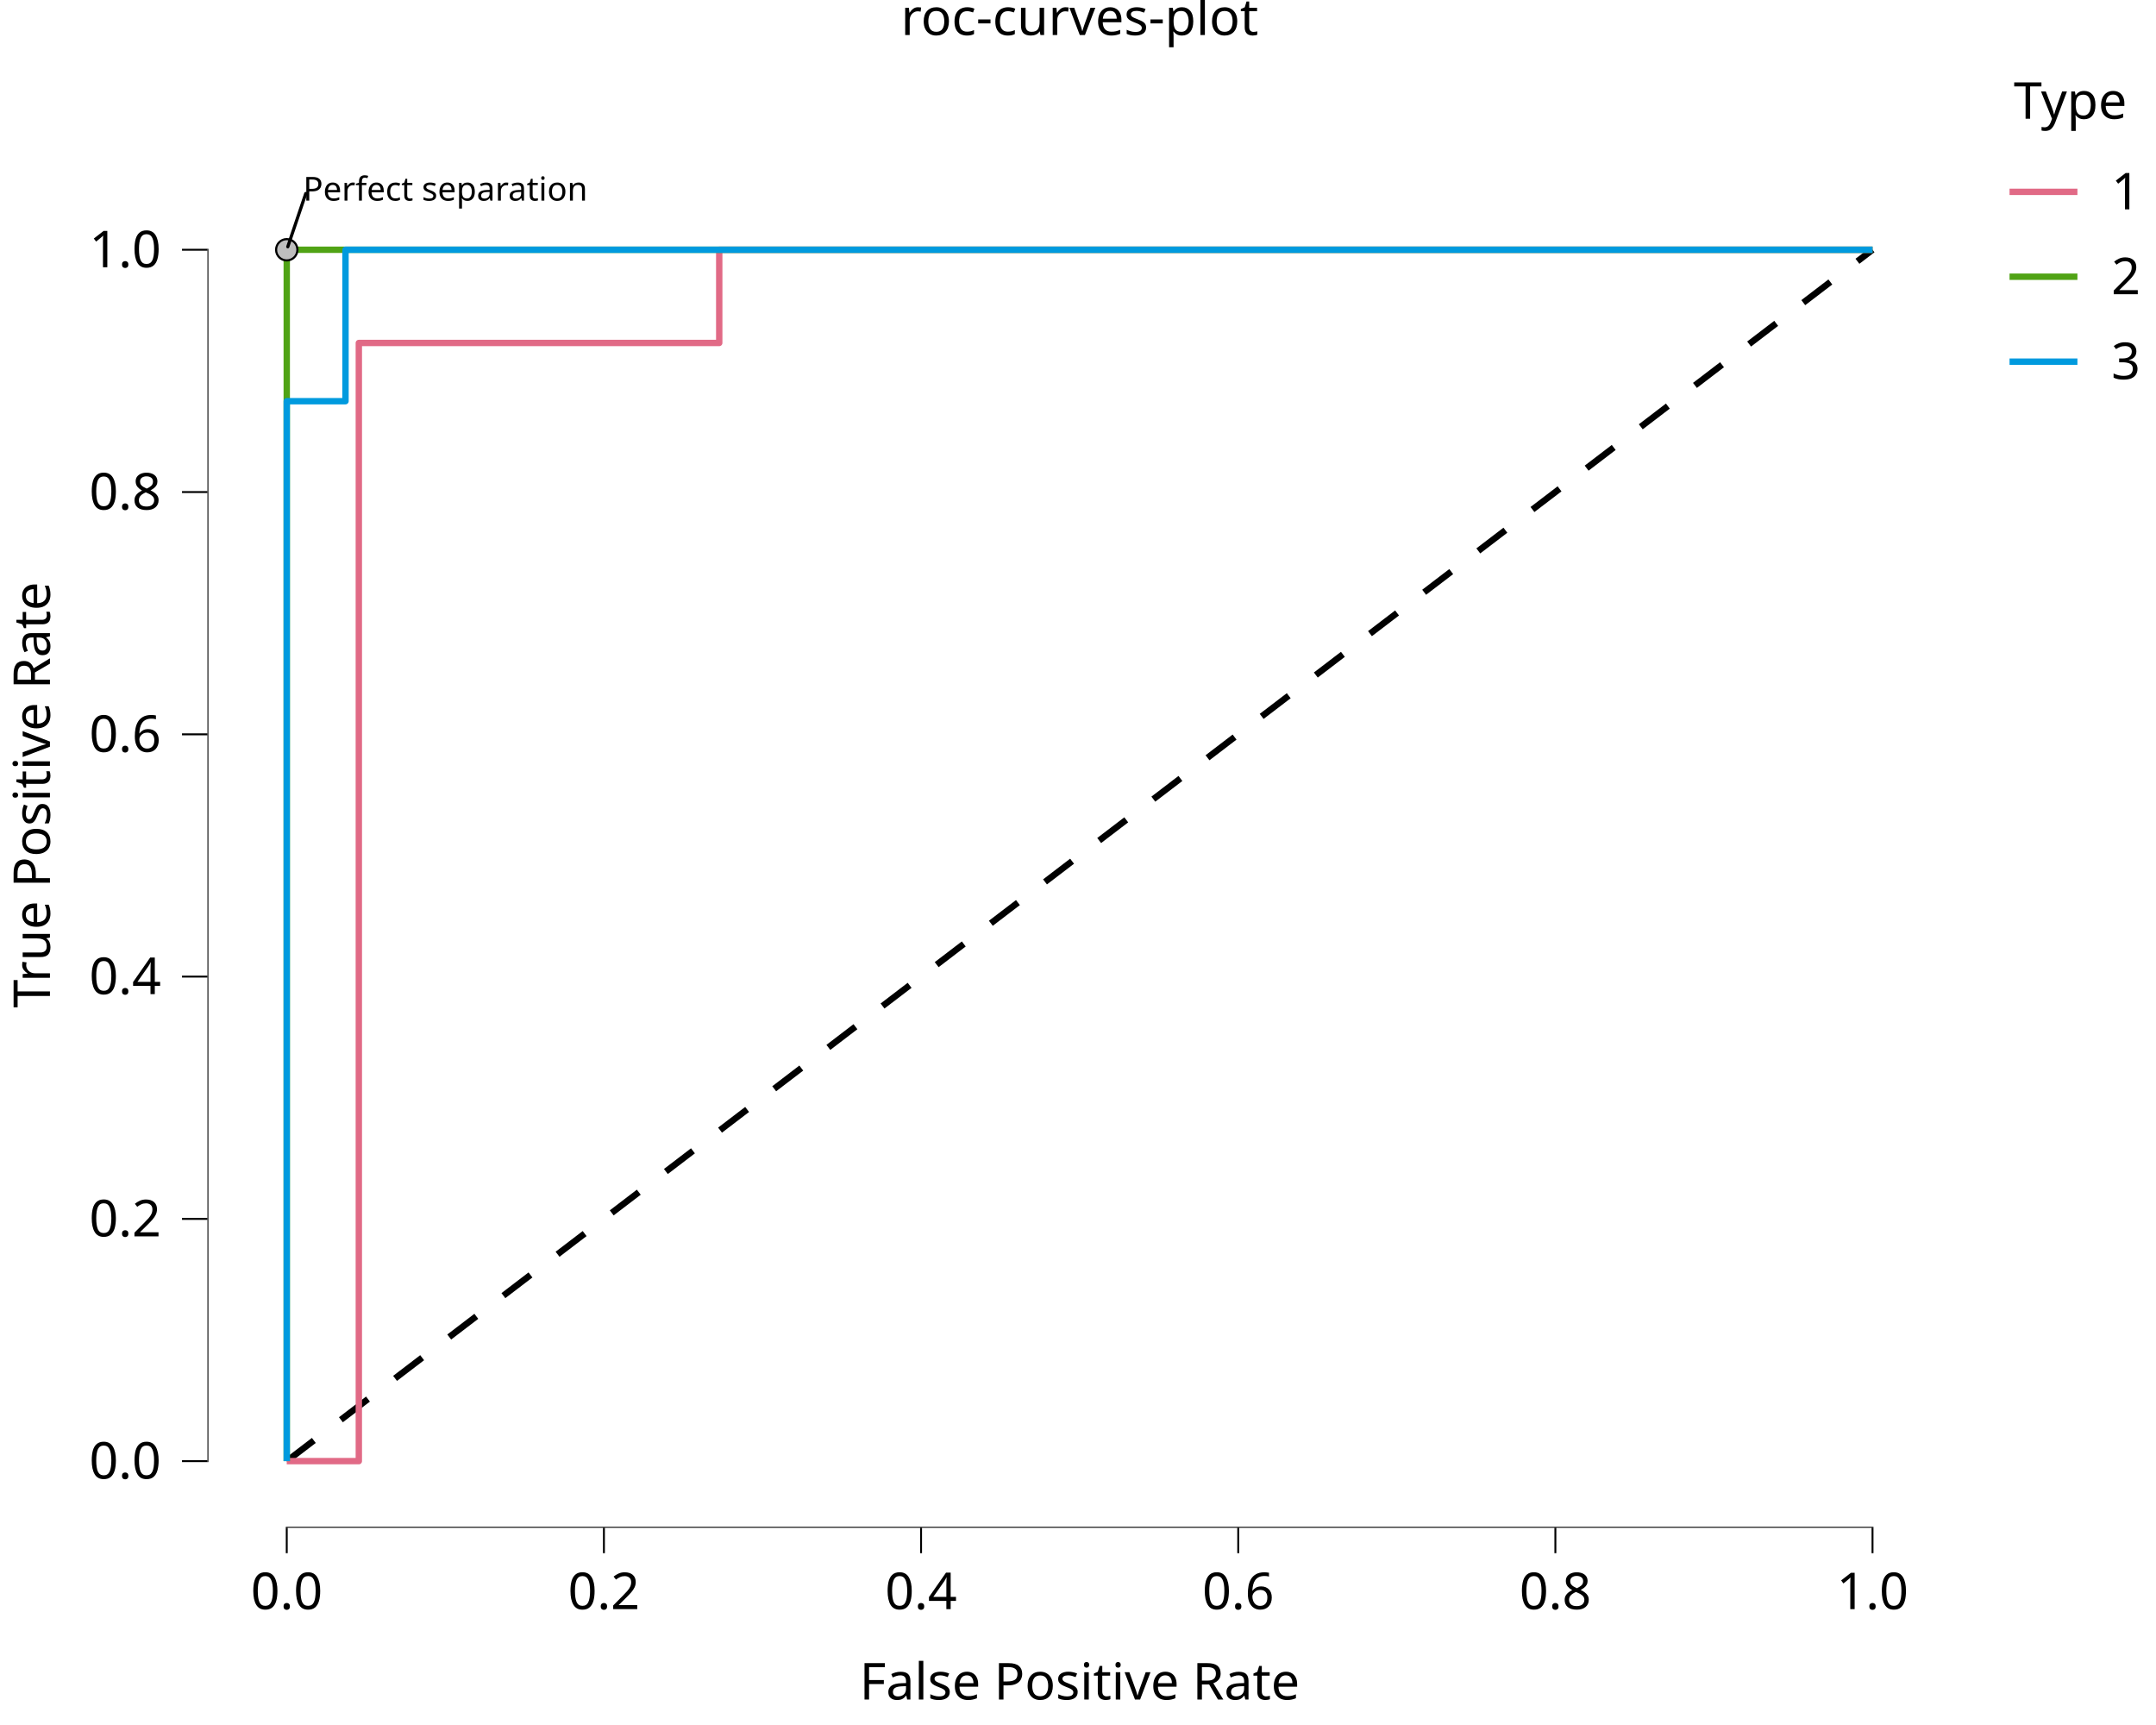
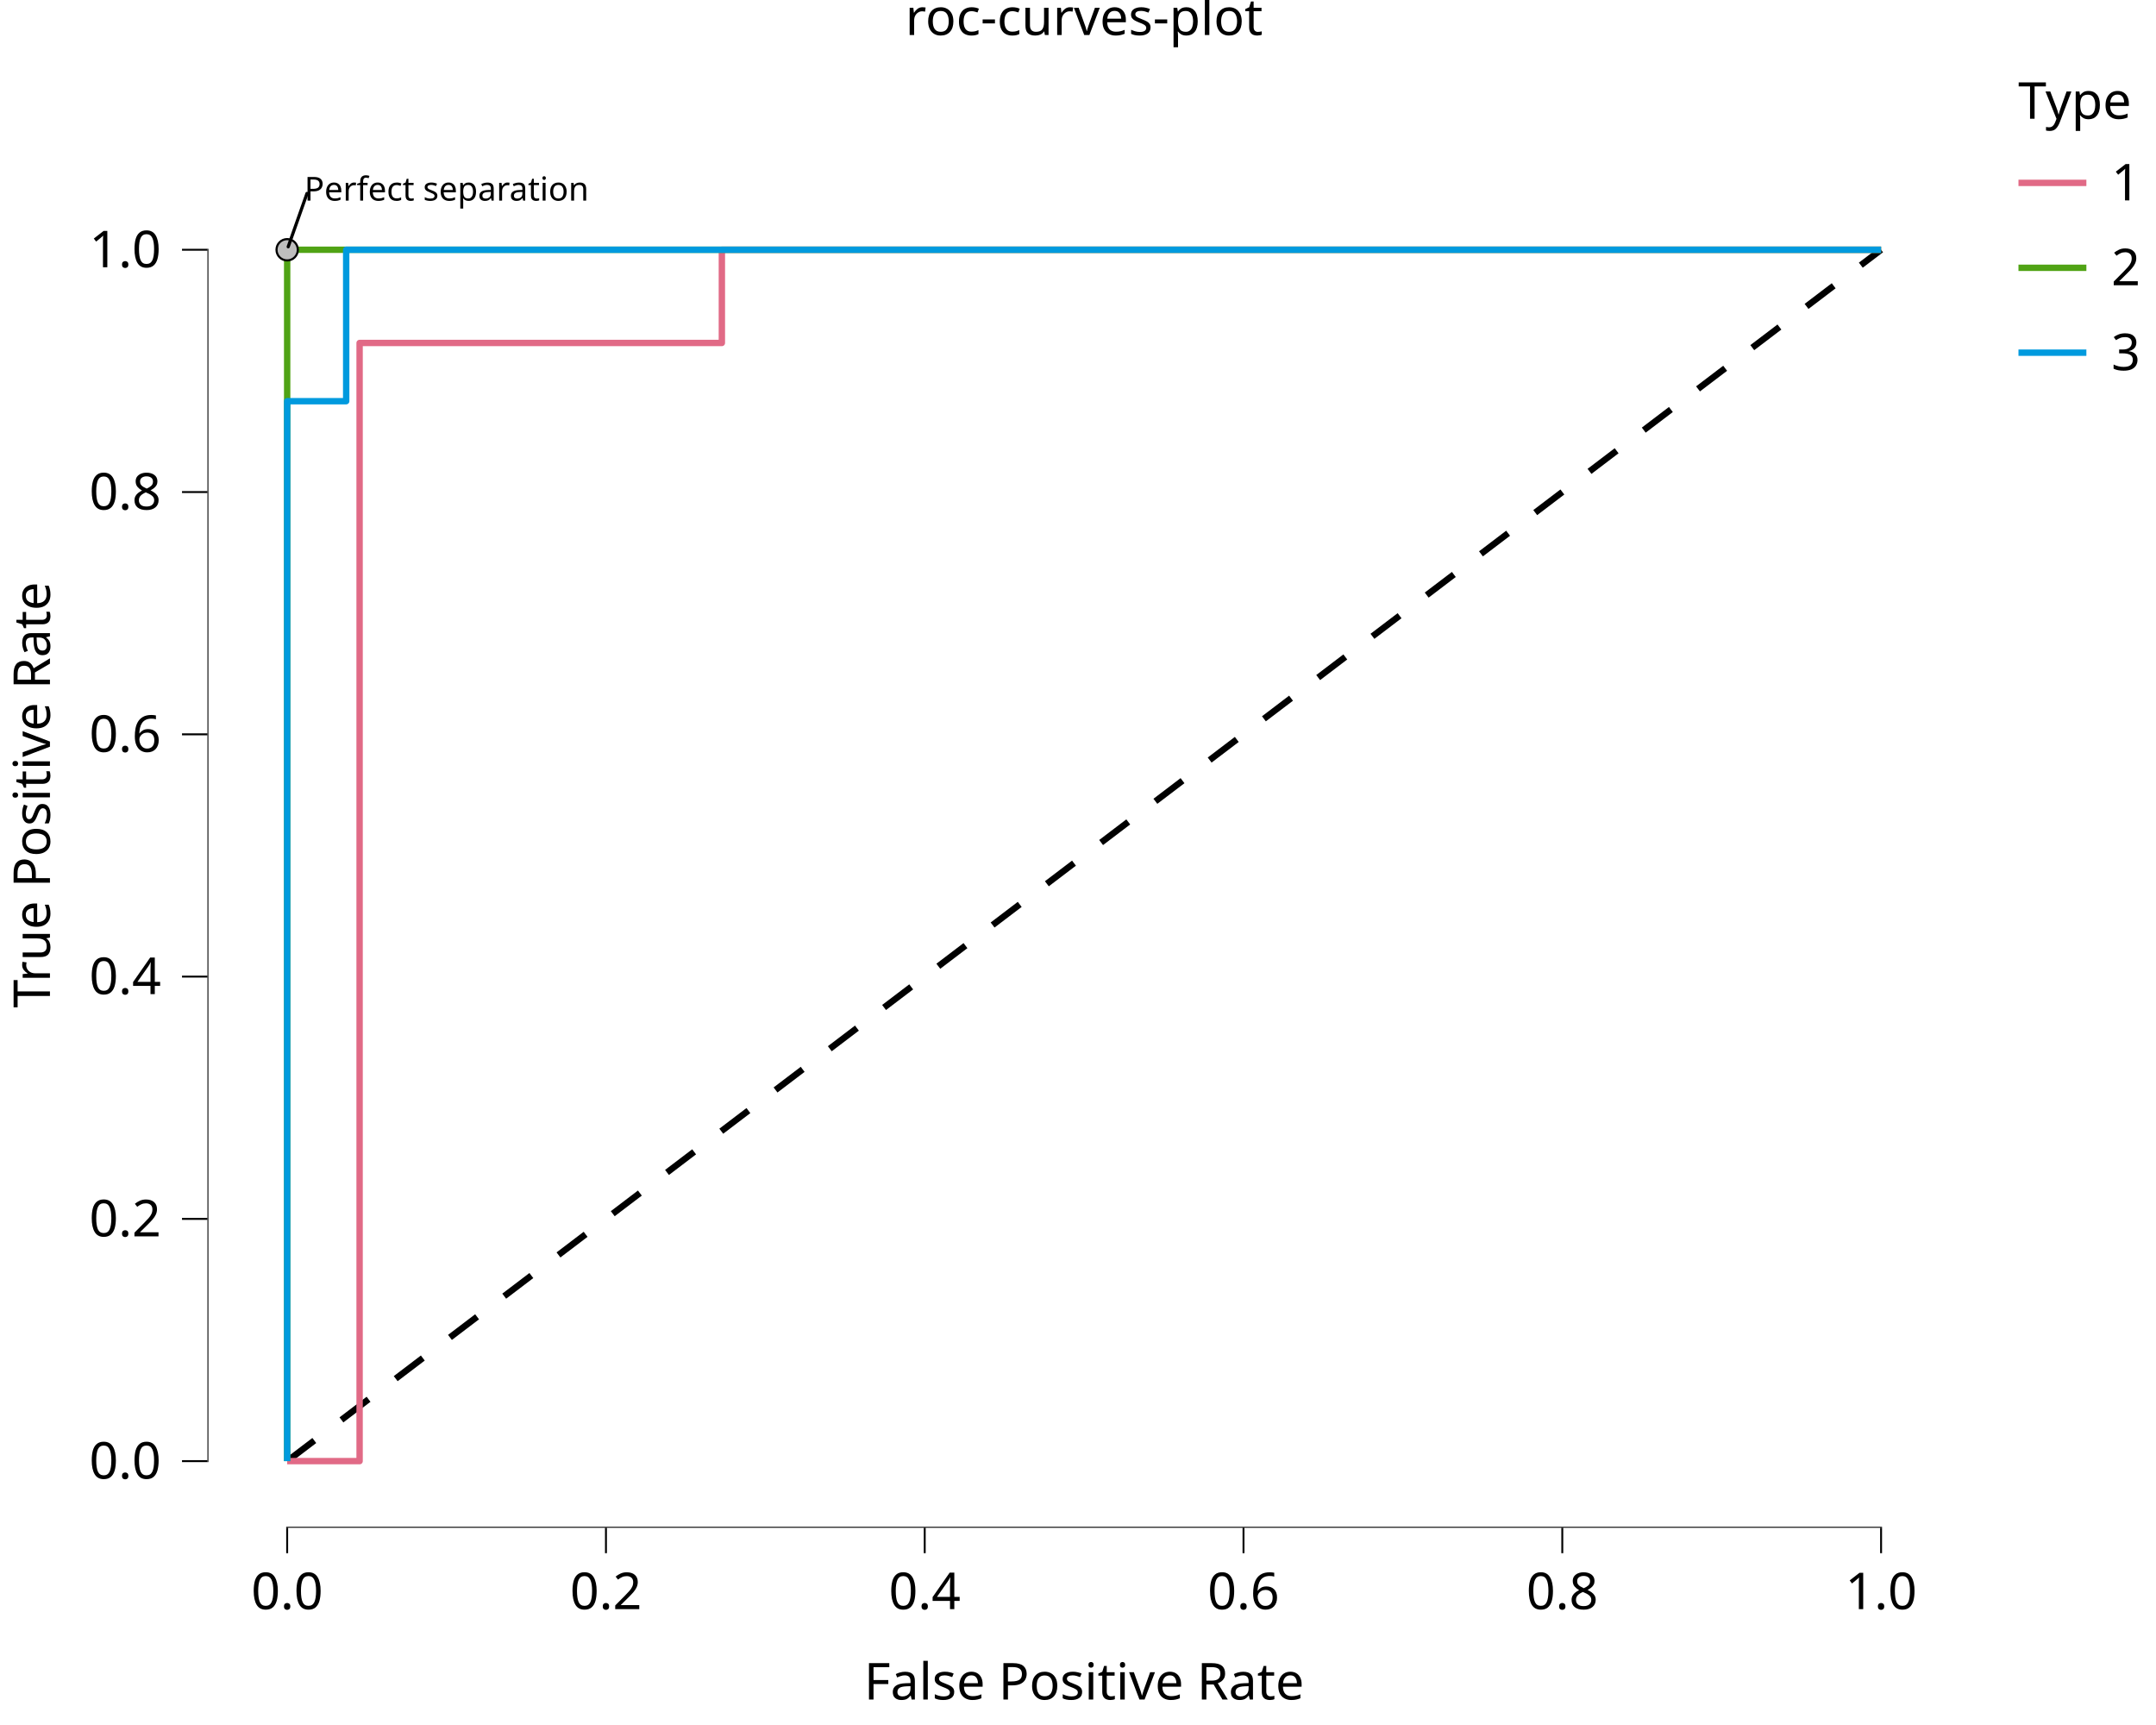
<svg xmlns="http://www.w3.org/2000/svg" class="svglite" data-engine-version="2.0" width="720.00pt" height="576.00pt" viewBox="0 0 720.00 576.00">
  <defs>
    <style type="text/css">
    .svglite line, .svglite polyline, .svglite polygon, .svglite path, .svglite rect, .svglite circle {
      fill: none;
      stroke: #000000;
      stroke-linecap: round;
      stroke-linejoin: round;
      stroke-miterlimit: 10.00;
    }
  </style>
  </defs>
  <rect width="100%" height="100%" style="stroke: none; fill: #FFFFFF;" />
  <defs>
    <clipPath id="cpMC4wMHw3MjAuMDB8MC4wMHw1NzYuMDA=">
      <rect x="0.00" y="0.00" width="720.00" height="576.00" />
    </clipPath>
  </defs>
  <g clip-path="url(#cpMC4wMHw3MjAuMDB8MC4wMHw1NzYuMDA=)">
    <rect x="-0" y="0.00" width="720.00" height="576.00" style="stroke-width: 10.67; stroke: none;" />
  </g>
  <defs>
-     <clipPath id="cpNjkuMjh8NjUxLjgxfDIwLjcxfDUxMC4xNA==">
-       <rect x="69.28" y="20.71" width="582.53" height="489.43" />
+     <clipPath id="cpNjkuMjh8NjU0LjgwfDIwLjcxfDUxMC4xNA==">
+       <rect x="69.28" y="20.71" width="585.52" height="489.43" />
    </clipPath>
  </defs>
-   <g clip-path="url(#cpNjkuMjh8NjUxLjgxfDIwLjcxfDUxMC4xNA==)">
-     <rect x="69.28" y="20.71" width="582.53" height="489.43" style="stroke-width: 10.67; stroke: none;" />
-     <polyline points="95.76,487.89 625.33,83.40 " style="stroke-width: 2.13; stroke-dasharray: 11.38,11.38; stroke-linecap: butt;" />
-     <polyline points="95.76,487.89 119.83,487.89 119.83,456.78 119.83,425.66 119.83,363.43 119.83,332.32 119.83,301.21 119.83,270.09 119.83,238.98 119.83,207.86 119.83,176.75 119.83,145.63 119.83,114.52 143.91,114.52 167.98,114.52 192.05,114.52 216.12,114.52 240.19,114.52 240.19,83.40 264.26,83.40 288.33,83.40 312.41,83.40 336.48,83.40 360.55,83.40 384.62,83.40 408.69,83.40 432.76,83.40 456.83,83.40 480.91,83.40 504.98,83.40 529.05,83.40 553.12,83.40 601.26,83.40 625.33,83.40 " style="stroke-width: 2.13; stroke: #E16A86; stroke-linecap: butt;" />
-     <polyline points="95.76,487.89 95.76,459.00 95.76,430.11 95.76,401.22 95.76,372.32 95.76,343.43 95.76,314.54 95.76,285.65 95.76,256.76 95.76,227.86 95.76,198.97 95.76,170.08 95.76,141.19 95.76,112.30 95.76,83.40 120.98,83.40 146.20,83.40 171.42,83.40 196.63,83.40 221.85,83.40 247.07,83.40 272.29,83.40 297.50,83.40 322.72,83.40 347.94,83.40 373.16,83.40 398.37,83.40 423.59,83.40 448.81,83.40 499.25,83.40 524.46,83.40 549.68,83.40 574.90,83.40 600.12,83.40 625.33,83.40 " style="stroke-width: 2.13; stroke: #50A315; stroke-linecap: butt;" />
-     <polyline points="95.76,487.89 95.76,437.33 95.76,386.77 95.76,336.21 95.76,285.65 95.76,235.09 95.76,184.53 95.76,133.96 115.38,133.96 115.38,83.40 134.99,83.40 154.60,83.40 174.22,83.40 193.83,83.40 213.44,83.40 233.06,83.40 252.67,83.40 272.29,83.40 350.74,83.40 370.35,83.40 389.97,83.40 409.58,83.40 429.20,83.40 448.81,83.40 468.42,83.40 488.04,83.40 507.65,83.40 546.88,83.40 566.49,83.40 586.11,83.40 605.72,83.40 625.33,83.40 " style="stroke-width: 2.13; stroke: #009ADE; stroke-linecap: butt;" />
-     <circle cx="95.76" cy="83.40" r="3.56" style="stroke-width: 0.71; fill: #BEBEBE;" />
-     <line x1="102.12" y1="64.61" x2="96.11" y2="82.39" style="stroke-width: 1.07;" />
-     <text x="148.72" y="66.98" text-anchor="middle" style="font-size: 11.04px; font-family: sans;" textLength="89.61px" lengthAdjust="spacingAndGlyphs">Perfect separation</text>
-     <line x1="95.44" y1="510.14" x2="625.65" y2="510.14" style="stroke-width: 0.64; stroke-linecap: butt;" />
+   <g clip-path="url(#cpNjkuMjh8NjU0LjgwfDIwLjcxfDUxMC4xNA==)">
+     <rect x="69.28" y="20.71" width="585.52" height="489.43" style="stroke-width: 10.67; stroke: none;" />
+     <polyline points="95.90,487.89 628.19,83.40 " style="stroke-width: 2.13; stroke-dasharray: 11.38,11.38; stroke-linecap: butt;" />
+     <polyline points="95.90,487.89 120.09,487.89 120.09,456.78 120.09,425.66 120.09,363.43 120.09,332.32 120.09,301.21 120.09,270.09 120.09,238.98 120.09,207.86 120.09,176.75 120.09,145.63 120.09,114.52 144.29,114.52 168.48,114.52 192.68,114.52 216.87,114.52 241.07,114.52 241.07,83.40 265.26,83.40 289.46,83.40 313.65,83.40 337.85,83.40 362.04,83.40 386.24,83.40 410.43,83.40 434.63,83.40 458.82,83.40 483.02,83.40 507.21,83.40 531.41,83.40 555.60,83.40 603.99,83.40 628.19,83.40 " style="stroke-width: 2.13; stroke: #E16A86; stroke-linecap: butt;" />
+     <polyline points="95.90,487.89 95.90,459.00 95.90,430.11 95.90,401.22 95.90,372.32 95.90,343.43 95.90,314.54 95.90,285.65 95.90,256.76 95.90,227.86 95.90,198.97 95.90,170.08 95.90,141.19 95.90,112.30 95.90,83.40 121.25,83.40 146.59,83.40 171.94,83.40 197.29,83.40 222.63,83.40 247.98,83.40 273.33,83.40 298.67,83.40 324.02,83.40 349.37,83.40 374.72,83.40 400.06,83.40 425.41,83.40 450.76,83.40 501.45,83.40 526.80,83.40 552.15,83.40 577.49,83.40 602.84,83.40 628.19,83.40 " style="stroke-width: 2.13; stroke: #50A315; stroke-linecap: butt;" />
+     <polyline points="95.90,487.89 95.90,437.33 95.90,386.77 95.90,336.21 95.90,285.65 95.90,235.09 95.90,184.53 95.90,133.96 115.61,133.96 115.61,83.40 135.33,83.40 155.04,83.40 174.76,83.40 194.47,83.40 214.18,83.40 233.90,83.40 253.61,83.40 273.33,83.40 352.19,83.40 371.90,83.40 391.61,83.40 411.33,83.40 431.04,83.40 450.76,83.40 470.47,83.40 490.19,83.40 509.90,83.40 549.33,83.40 569.04,83.40 588.76,83.40 608.47,83.40 628.19,83.40 " style="stroke-width: 2.13; stroke: #009ADE; stroke-linecap: butt;" />
+     <circle cx="95.90" cy="83.40" r="3.56" style="stroke-width: 0.71; fill: #BEBEBE;" />
+     <line x1="102.52" y1="64.60" x2="96.25" y2="82.39" style="stroke-width: 1.07;" />
+     <text x="149.13" y="66.98" text-anchor="middle" style="font-size: 11.04px; font-family: sans;" textLength="89.61px" lengthAdjust="spacingAndGlyphs">Perfect separation</text>
+     <line x1="95.58" y1="510.14" x2="628.51" y2="510.14" style="stroke-width: 0.64; stroke-linecap: butt;" />
    <line x1="69.28" y1="488.21" x2="69.28" y2="83.08" style="stroke-width: 0.64; stroke-linecap: butt;" />
-     <rect x="69.28" y="20.71" width="582.53" height="489.43" style="stroke-width: 0.00; stroke: none;" />
+     <rect x="69.28" y="20.71" width="585.52" height="489.43" style="stroke-width: 0.00; stroke: none;" />
  </g>
  <g clip-path="url(#cpMC4wMHw3MjAuMDB8MC4wMHw1NzYuMDA=)">
    <polyline points="69.28,510.14 69.28,20.71 " style="stroke-width: 0.00; stroke: none; stroke-linecap: butt;" />
    <text x="53.81" y="493.74" text-anchor="end" style="font-size: 17.00px; font-family: sans;" textLength="23.63px" lengthAdjust="spacingAndGlyphs">0.0</text>
    <text x="53.81" y="412.84" text-anchor="end" style="font-size: 17.00px; font-family: sans;" textLength="23.63px" lengthAdjust="spacingAndGlyphs">0.2</text>
    <text x="53.81" y="331.95" text-anchor="end" style="font-size: 17.00px; font-family: sans;" textLength="23.63px" lengthAdjust="spacingAndGlyphs">0.4</text>
    <text x="53.81" y="251.05" text-anchor="end" style="font-size: 17.00px; font-family: sans;" textLength="23.63px" lengthAdjust="spacingAndGlyphs">0.6</text>
    <text x="53.81" y="170.15" text-anchor="end" style="font-size: 17.00px; font-family: sans;" textLength="23.63px" lengthAdjust="spacingAndGlyphs">0.8</text>
    <text x="53.81" y="89.25" text-anchor="end" style="font-size: 17.00px; font-family: sans;" textLength="23.63px" lengthAdjust="spacingAndGlyphs">1.0</text>
    <polyline points="60.78,487.89 69.28,487.89 " style="stroke-width: 0.64; stroke-linecap: butt;" />
    <polyline points="60.78,407.00 69.28,407.00 " style="stroke-width: 0.64; stroke-linecap: butt;" />
    <polyline points="60.78,326.10 69.28,326.10 " style="stroke-width: 0.64; stroke-linecap: butt;" />
    <polyline points="60.78,245.20 69.28,245.20 " style="stroke-width: 0.64; stroke-linecap: butt;" />
    <polyline points="60.78,164.30 69.28,164.30 " style="stroke-width: 0.64; stroke-linecap: butt;" />
    <polyline points="60.78,83.40 69.28,83.40 " style="stroke-width: 0.64; stroke-linecap: butt;" />
-     <polyline points="69.28,510.14 651.81,510.14 " style="stroke-width: 0.00; stroke: none; stroke-linecap: butt;" />
-     <polyline points="95.76,518.64 95.76,510.14 " style="stroke-width: 0.64; stroke-linecap: butt;" />
-     <polyline points="201.68,518.64 201.68,510.14 " style="stroke-width: 0.64; stroke-linecap: butt;" />
-     <polyline points="307.59,518.64 307.59,510.14 " style="stroke-width: 0.64; stroke-linecap: butt;" />
-     <polyline points="413.51,518.64 413.51,510.14 " style="stroke-width: 0.64; stroke-linecap: butt;" />
-     <polyline points="519.42,518.64 519.42,510.14 " style="stroke-width: 0.64; stroke-linecap: butt;" />
-     <polyline points="625.33,518.64 625.33,510.14 " style="stroke-width: 0.64; stroke-linecap: butt;" />
-     <text x="95.76" y="537.32" text-anchor="middle" style="font-size: 17.00px; font-family: sans;" textLength="23.63px" lengthAdjust="spacingAndGlyphs">0.0</text>
-     <text x="201.68" y="537.32" text-anchor="middle" style="font-size: 17.00px; font-family: sans;" textLength="23.63px" lengthAdjust="spacingAndGlyphs">0.2</text>
-     <text x="307.59" y="537.32" text-anchor="middle" style="font-size: 17.00px; font-family: sans;" textLength="23.63px" lengthAdjust="spacingAndGlyphs">0.4</text>
-     <text x="413.51" y="537.32" text-anchor="middle" style="font-size: 17.00px; font-family: sans;" textLength="23.63px" lengthAdjust="spacingAndGlyphs">0.6</text>
-     <text x="519.42" y="537.32" text-anchor="middle" style="font-size: 17.00px; font-family: sans;" textLength="23.63px" lengthAdjust="spacingAndGlyphs">0.8</text>
-     <text x="625.33" y="537.32" text-anchor="middle" style="font-size: 17.00px; font-family: sans;" textLength="23.63px" lengthAdjust="spacingAndGlyphs">1.0</text>
-     <text x="360.55" y="567.49" text-anchor="middle" style="font-size: 17.00px; font-family: sans;" textLength="146.47px" lengthAdjust="spacingAndGlyphs">False Positive Rate</text>
+     <polyline points="69.28,510.14 654.80,510.14 " style="stroke-width: 0.00; stroke: none; stroke-linecap: butt;" />
+     <polyline points="95.90,518.64 95.90,510.14 " style="stroke-width: 0.64; stroke-linecap: butt;" />
+     <polyline points="202.36,518.64 202.36,510.14 " style="stroke-width: 0.64; stroke-linecap: butt;" />
+     <polyline points="308.81,518.64 308.81,510.14 " style="stroke-width: 0.64; stroke-linecap: butt;" />
+     <polyline points="415.27,518.64 415.27,510.14 " style="stroke-width: 0.64; stroke-linecap: butt;" />
+     <polyline points="521.73,518.64 521.73,510.14 " style="stroke-width: 0.64; stroke-linecap: butt;" />
+     <polyline points="628.19,518.64 628.19,510.14 " style="stroke-width: 0.64; stroke-linecap: butt;" />
+     <text x="95.90" y="537.32" text-anchor="middle" style="font-size: 17.00px; font-family: sans;" textLength="23.63px" lengthAdjust="spacingAndGlyphs">0.0</text>
+     <text x="202.36" y="537.32" text-anchor="middle" style="font-size: 17.00px; font-family: sans;" textLength="23.63px" lengthAdjust="spacingAndGlyphs">0.2</text>
+     <text x="308.81" y="537.32" text-anchor="middle" style="font-size: 17.00px; font-family: sans;" textLength="23.63px" lengthAdjust="spacingAndGlyphs">0.4</text>
+     <text x="415.27" y="537.32" text-anchor="middle" style="font-size: 17.00px; font-family: sans;" textLength="23.63px" lengthAdjust="spacingAndGlyphs">0.6</text>
+     <text x="521.73" y="537.32" text-anchor="middle" style="font-size: 17.00px; font-family: sans;" textLength="23.63px" lengthAdjust="spacingAndGlyphs">0.8</text>
+     <text x="628.19" y="537.32" text-anchor="middle" style="font-size: 17.00px; font-family: sans;" textLength="23.63px" lengthAdjust="spacingAndGlyphs">1.0</text>
+     <text x="362.04" y="567.49" text-anchor="middle" style="font-size: 17.00px; font-family: sans;" textLength="146.47px" lengthAdjust="spacingAndGlyphs">False Positive Rate</text>
    <text transform="translate(16.68,265.42) rotate(-90)" text-anchor="middle" style="font-size: 17.00px; font-family: sans;" textLength="139.85px" lengthAdjust="spacingAndGlyphs">True Positive Rate</text>
-     <rect x="662.77" y="20.71" width="57.23" height="119.70" style="stroke-width: 0.75; stroke: none;" />
-     <rect x="662.77" y="20.71" width="57.23" height="119.70" style="stroke-width: 10.67; stroke: none;" />
-     <text x="691.39" y="39.65" text-anchor="middle" style="font-size: 17.00px; font-family: sans;" textLength="37.80px" lengthAdjust="spacingAndGlyphs">Type</text>
-     <rect x="668.25" y="49.88" width="28.35" height="28.35" style="stroke-width: 10.67; stroke: none;" />
-     <line x1="671.09" y1="64.06" x2="693.76" y2="64.06" style="stroke-width: 2.13; stroke: #E16A86; stroke-linecap: butt;" />
-     <rect x="668.25" y="78.23" width="28.35" height="28.35" style="stroke-width: 10.67; stroke: none;" />
-     <line x1="671.09" y1="92.40" x2="693.76" y2="92.40" style="stroke-width: 2.13; stroke: #50A315; stroke-linecap: butt;" />
-     <rect x="668.25" y="106.58" width="28.35" height="28.35" style="stroke-width: 10.67; stroke: none;" />
-     <line x1="671.09" y1="120.75" x2="693.76" y2="120.75" style="stroke-width: 2.13; stroke: #009ADE; stroke-linecap: butt;" />
-     <text x="705.07" y="69.91" style="font-size: 17.00px; font-family: sans;" textLength="9.46px" lengthAdjust="spacingAndGlyphs">1</text>
-     <text x="705.07" y="98.25" style="font-size: 17.00px; font-family: sans;" textLength="9.46px" lengthAdjust="spacingAndGlyphs">2</text>
-     <text x="705.07" y="126.60" style="font-size: 17.00px; font-family: sans;" textLength="9.46px" lengthAdjust="spacingAndGlyphs">3</text>
-     <text x="360.55" y="11.70" text-anchor="middle" style="font-size: 17.00px; font-family: sans;" textLength="112.44px" lengthAdjust="spacingAndGlyphs">roc-curves-plot</text>
+     <rect x="665.76" y="20.71" width="54.24" height="116.71" style="stroke-width: 0.75; stroke: none;" />
+     <rect x="665.76" y="20.71" width="54.24" height="116.71" style="stroke-width: 10.67; stroke: none;" />
+     <text x="692.88" y="39.65" text-anchor="middle" style="font-size: 17.00px; font-family: sans;" textLength="37.80px" lengthAdjust="spacingAndGlyphs">Type</text>
+     <rect x="671.24" y="46.90" width="28.35" height="28.35" style="stroke-width: 10.67; stroke: none;" />
+     <line x1="674.07" y1="61.07" x2="696.75" y2="61.07" style="stroke-width: 2.13; stroke: #E16A86; stroke-linecap: butt;" />
+     <rect x="671.24" y="75.24" width="28.35" height="28.35" style="stroke-width: 10.67; stroke: none;" />
+     <line x1="674.07" y1="89.42" x2="696.75" y2="89.42" style="stroke-width: 2.13; stroke: #50A315; stroke-linecap: butt;" />
+     <rect x="671.24" y="103.59" width="28.35" height="28.35" style="stroke-width: 10.67; stroke: none;" />
+     <line x1="674.07" y1="117.76" x2="696.75" y2="117.76" style="stroke-width: 2.13; stroke: #009ADE; stroke-linecap: butt;" />
+     <text x="705.07" y="66.92" style="font-size: 17.00px; font-family: sans;" textLength="9.46px" lengthAdjust="spacingAndGlyphs">1</text>
+     <text x="705.07" y="95.26" style="font-size: 17.00px; font-family: sans;" textLength="9.46px" lengthAdjust="spacingAndGlyphs">2</text>
+     <text x="705.07" y="123.61" style="font-size: 17.00px; font-family: sans;" textLength="9.46px" lengthAdjust="spacingAndGlyphs">3</text>
+     <text x="362.04" y="11.70" text-anchor="middle" style="font-size: 17.00px; font-family: sans;" textLength="112.44px" lengthAdjust="spacingAndGlyphs">roc-curves-plot</text>
  </g>
</svg>
